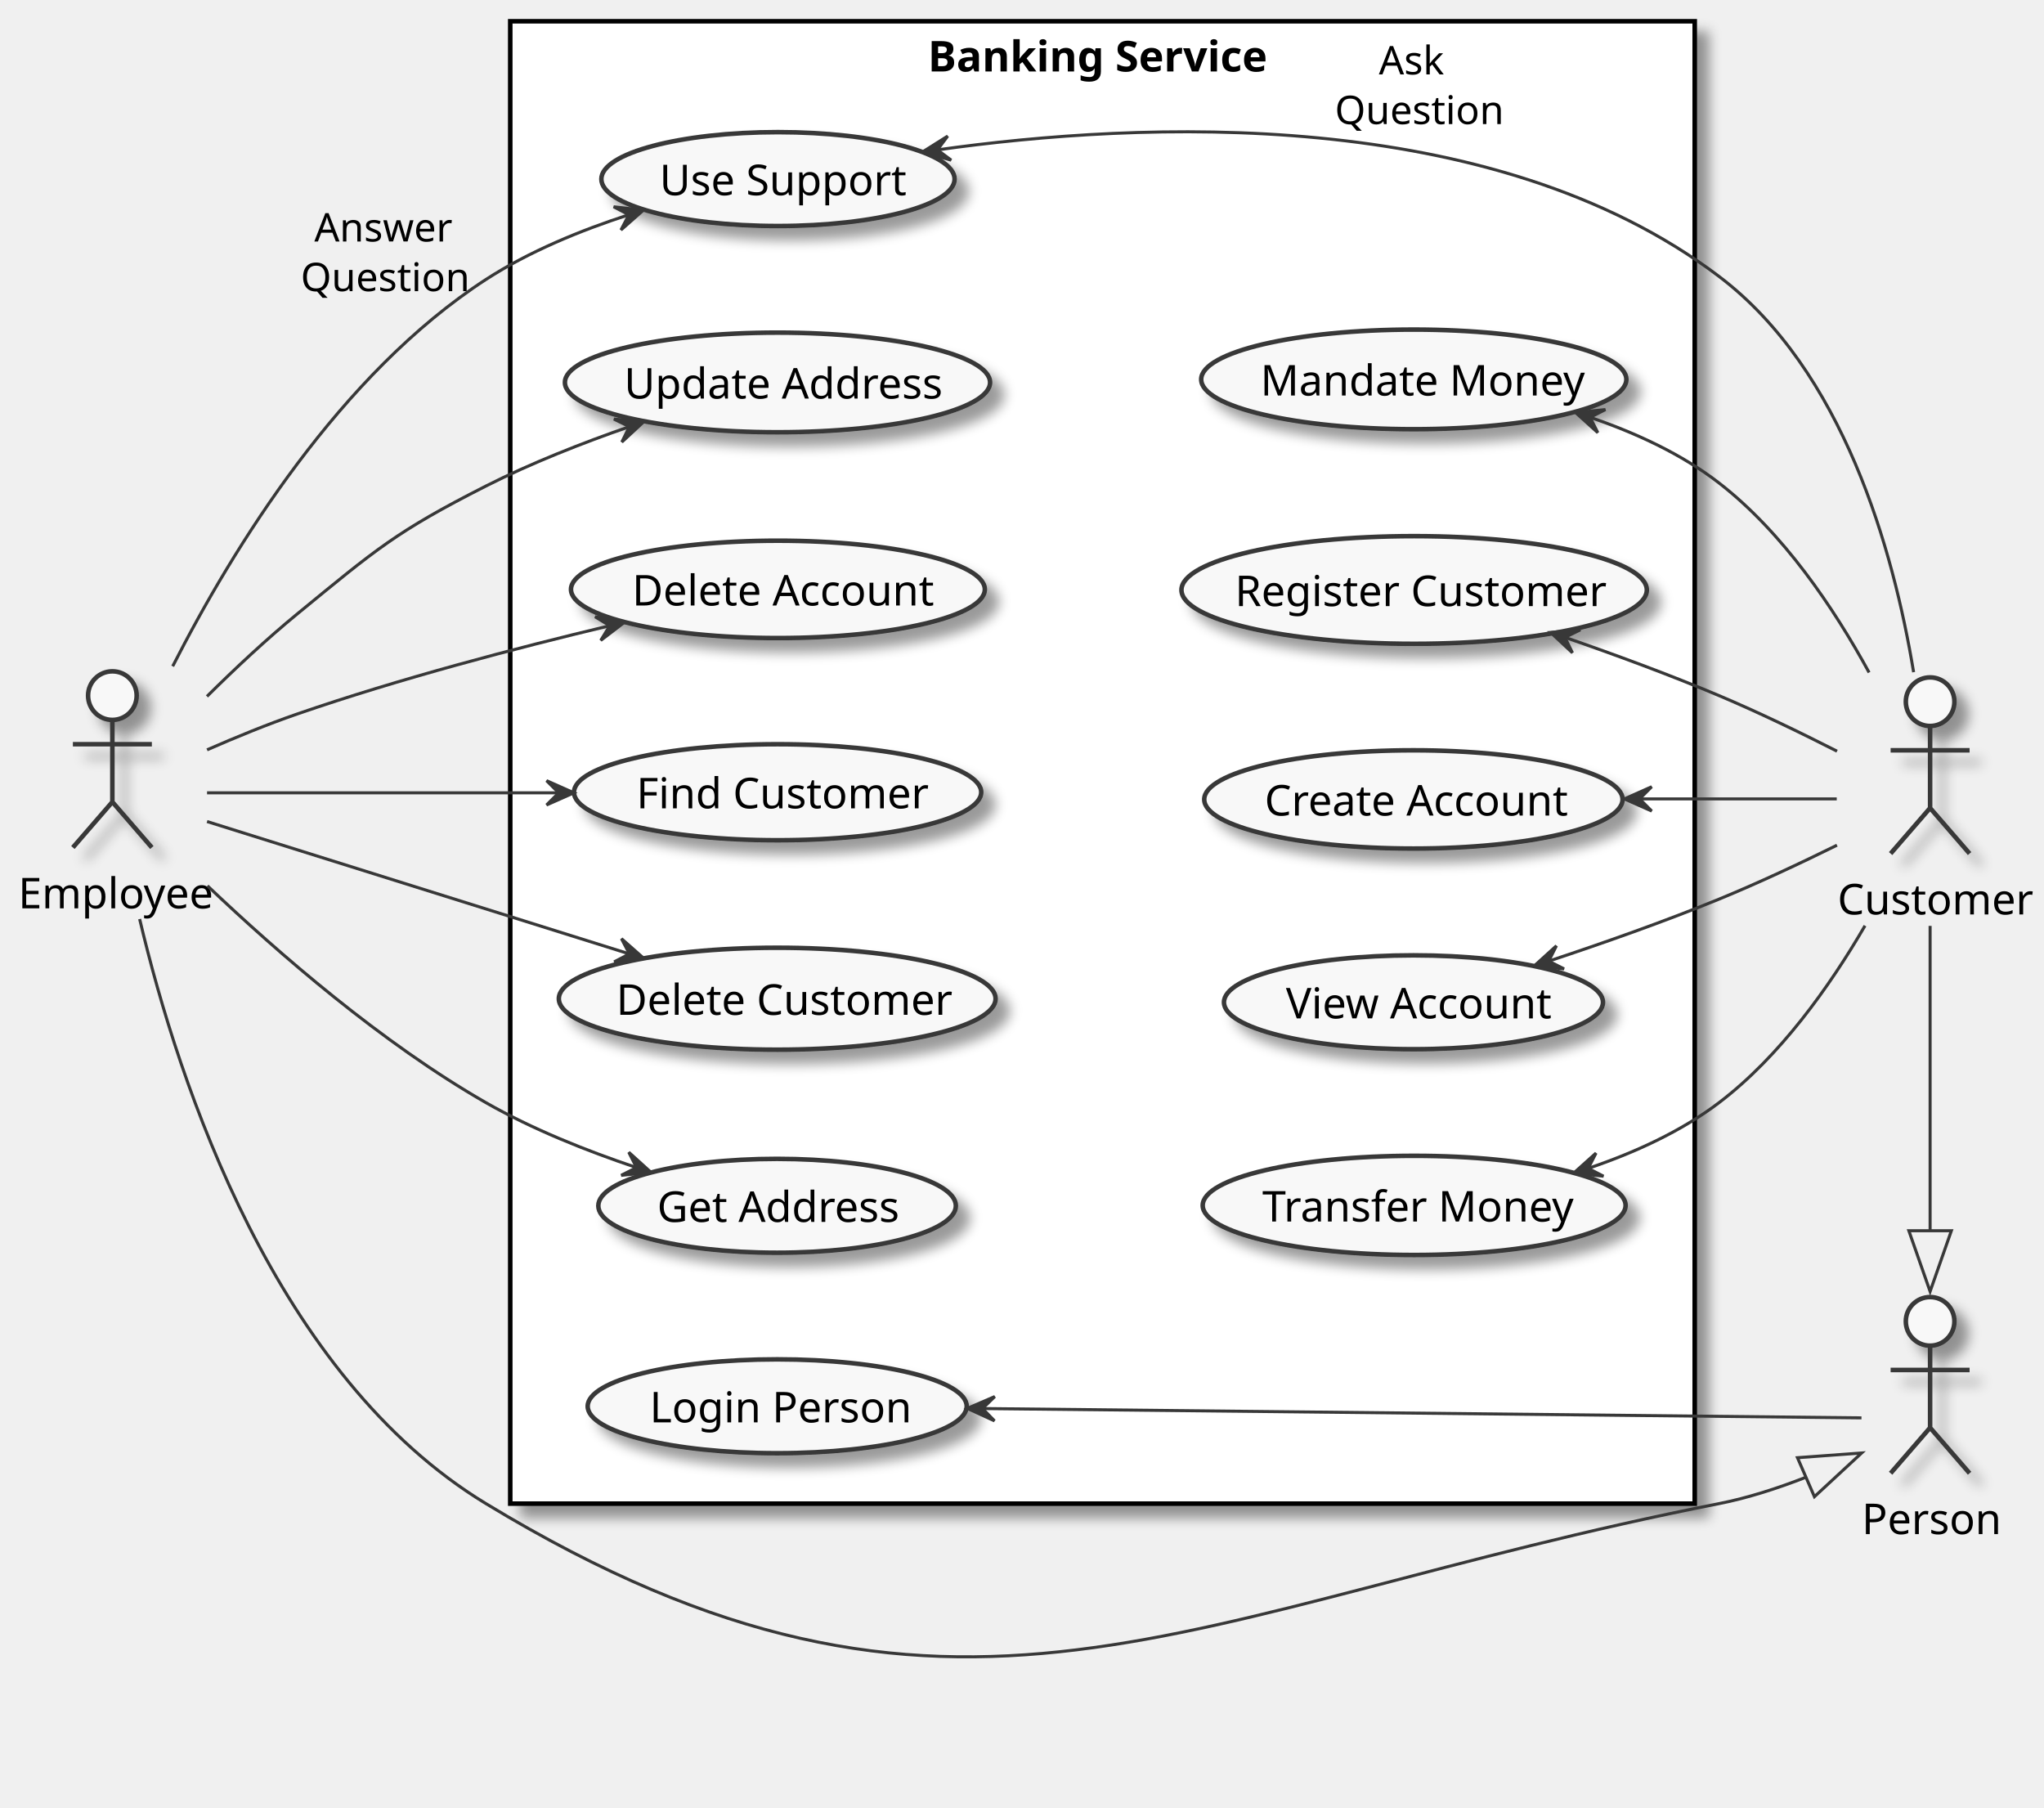
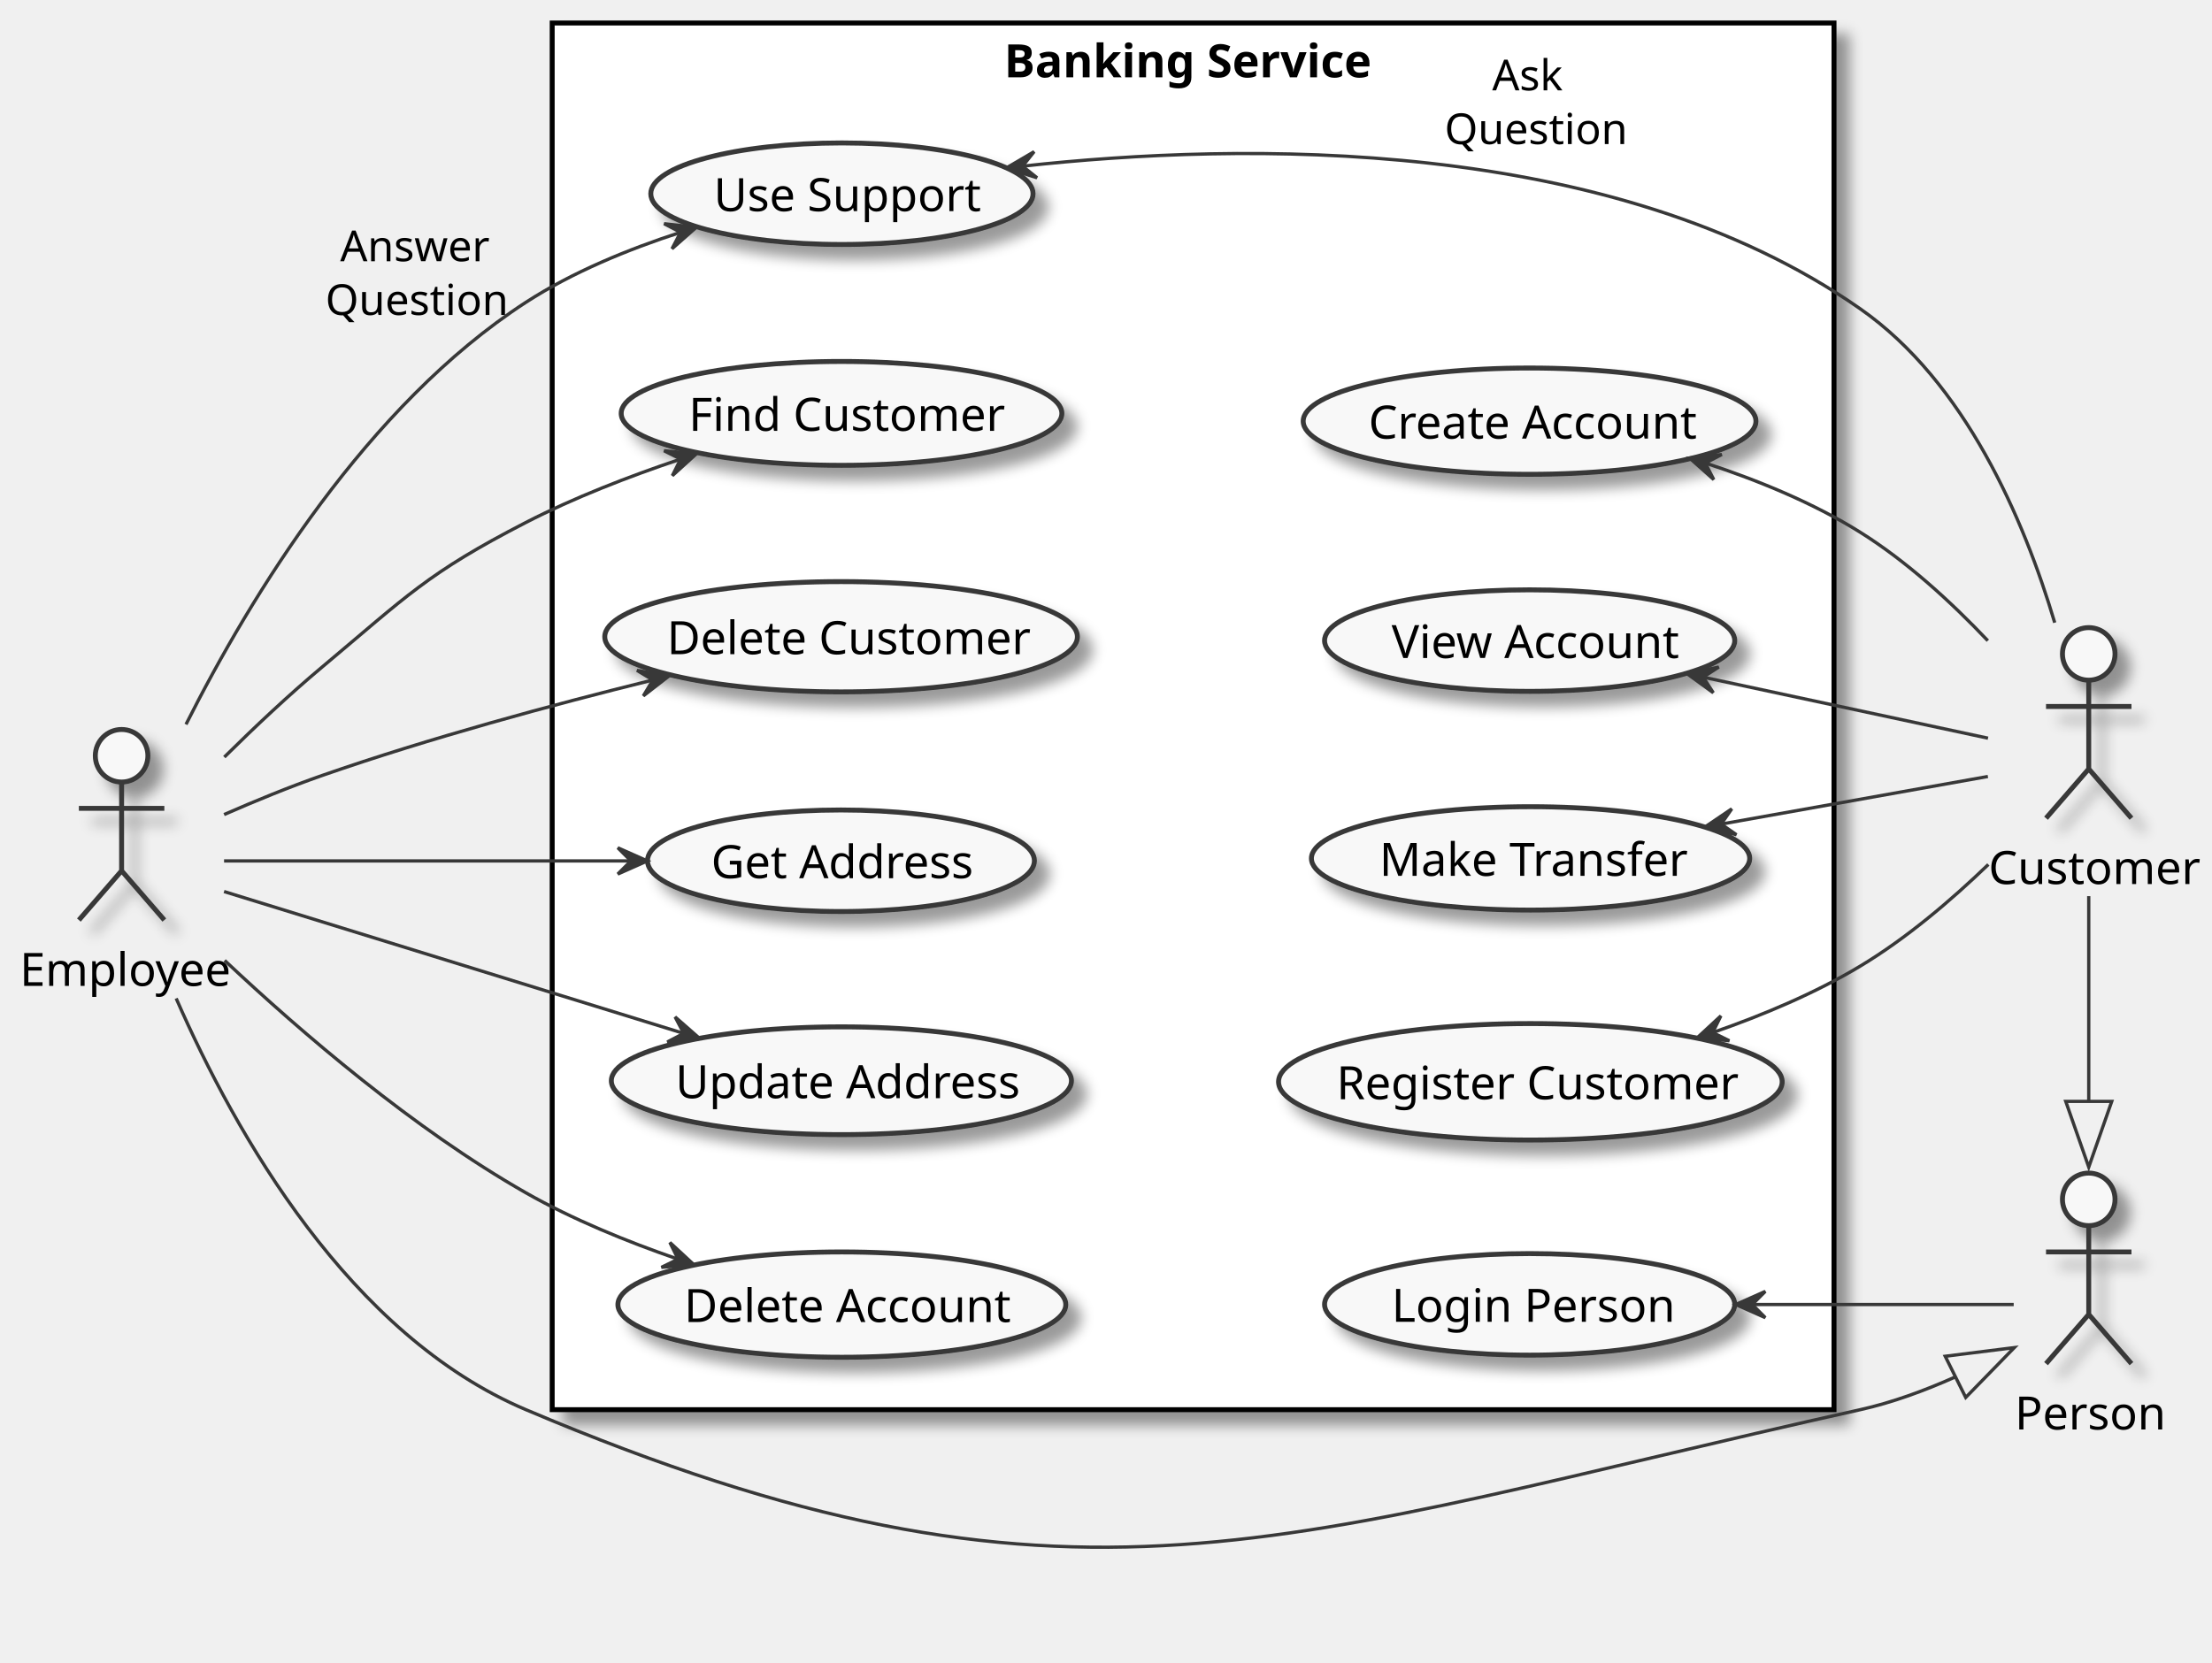
- <svg xmlns="http://www.w3.org/2000/svg" contentScriptType="application/ecmascript" contentStyleType="text/css" height="595px" preserveAspectRatio="none" style="width:673px;height:595px;" version="1.1" viewBox="0 0 673 595" width="673px" zoomAndPan="magnify">
+ <svg xmlns="http://www.w3.org/2000/svg" contentScriptType="application/ecmascript" contentStyleType="text/css" height="506px" preserveAspectRatio="none" style="width:673px;height:506px;" version="1.1" viewBox="0 0 673 506" width="673px" zoomAndPan="magnify">
  <defs>
-     <filter height="300%" id="f842w9m0opkwj" width="300%" x="-1" y="-1">
+     <filter height="300%" id="f1657ezhq4exls" width="300%" x="-1" y="-1">
      <feGaussianBlur result="blurOut" stdDeviation="2.0" />
      <feColorMatrix in="blurOut" result="blurOut2" type="matrix" values="0 0 0 0 0 0 0 0 0 0 0 0 0 0 0 0 0 0 .4 0" />
      <feOffset dx="4.0" dy="4.0" in="blurOut2" result="blurOut3" />
      <feBlend in="SourceGraphic" in2="blurOut3" mode="normal" />
    </filter>
  </defs>
  <g>
-     <rect fill="#FFFFFF" filter="url(#f842w9m0opkwj)" height="488" style="stroke: #000000; stroke-width: 1.5;" width="390" x="168" y="7" />
+     <rect fill="#FFFFFF" filter="url(#f1657ezhq4exls)" height="422" style="stroke: #000000; stroke-width: 1.5;" width="390" x="168" y="7" />
    <text fill="#000000" font-family="sans-serif" font-size="14" font-weight="bold" lengthAdjust="spacingAndGlyphs" textLength="115" x="305.5" y="23.533">Banking Service</text>
-     <ellipse cx="465.372" cy="263.174" fill="#F8F8F8" filter="url(#f842w9m0opkwj)" rx="68.872" ry="16.174" style="stroke: #383838; stroke-width: 1.5;" />
-     <text fill="#000000" font-family="sans-serif" font-size="14" lengthAdjust="spacingAndGlyphs" textLength="98" x="416.372" y="268.479">Create Account</text>
-     <ellipse cx="256.034" cy="260.807" fill="#F8F8F8" filter="url(#f842w9m0opkwj)" rx="67.034" ry="15.807" style="stroke: #383838; stroke-width: 1.5;" />
-     <text fill="#000000" font-family="sans-serif" font-size="14" lengthAdjust="spacingAndGlyphs" textLength="93" x="209.534" y="266.111">Find Customer</text>
-     <ellipse cx="255.899" cy="328.78" fill="#F8F8F8" filter="url(#f842w9m0opkwj)" rx="71.899" ry="16.78" style="stroke: #383838; stroke-width: 1.5;" />
-     <text fill="#000000" font-family="sans-serif" font-size="14" lengthAdjust="spacingAndGlyphs" textLength="106" x="202.899" y="334.084">Delete Customer</text>
-     <ellipse cx="255.861" cy="396.952" fill="#F8F8F8" filter="url(#f842w9m0opkwj)" rx="58.861" ry="15.452" style="stroke: #383838; stroke-width: 1.5;" />
-     <text fill="#000000" font-family="sans-serif" font-size="14" lengthAdjust="spacingAndGlyphs" textLength="79" x="216.361" y="402.256">Get Address</text>
-     <ellipse cx="255.995" cy="125.899" fill="#F8F8F8" filter="url(#f842w9m0opkwj)" rx="69.995" ry="16.399" style="stroke: #383838; stroke-width: 1.5;" />
-     <text fill="#000000" font-family="sans-serif" font-size="14" lengthAdjust="spacingAndGlyphs" textLength="101" x="205.495" y="131.204">Update Address</text>
-     <ellipse cx="465.495" cy="124.899" fill="#F8F8F8" filter="url(#f842w9m0opkwj)" rx="69.995" ry="16.399" style="stroke: #383838; stroke-width: 1.5;" />
-     <text fill="#000000" font-family="sans-serif" font-size="14" lengthAdjust="spacingAndGlyphs" textLength="101" x="414.995" y="130.204">Mandate Money</text>
-     <ellipse cx="256.131" cy="194.026" fill="#F8F8F8" filter="url(#f842w9m0opkwj)" rx="68.131" ry="16.026" style="stroke: #383838; stroke-width: 1.5;" />
-     <text fill="#000000" font-family="sans-serif" font-size="14" lengthAdjust="spacingAndGlyphs" textLength="96" x="208.131" y="199.331">Delete Account</text>
-     <ellipse cx="255.897" cy="462.952" fill="#F8F8F8" filter="url(#f842w9m0opkwj)" rx="62.397" ry="15.452" style="stroke: #383838; stroke-width: 1.5;" />
-     <text fill="#000000" font-family="sans-serif" font-size="14" lengthAdjust="spacingAndGlyphs" textLength="84" x="213.897" y="468.256">Login Person</text>
-     <ellipse cx="256.154" cy="58.952" fill="#F8F8F8" filter="url(#f842w9m0opkwj)" rx="58.154" ry="15.452" style="stroke: #383838; stroke-width: 1.5;" />
+     <ellipse cx="465.372" cy="128.174" fill="#F8F8F8" filter="url(#f1657ezhq4exls)" rx="68.872" ry="16.174" style="stroke: #383838; stroke-width: 1.5;" />
+     <text fill="#000000" font-family="sans-serif" font-size="14" lengthAdjust="spacingAndGlyphs" textLength="98" x="416.372" y="133.479">Create Account</text>
+     <ellipse cx="256.034" cy="125.807" fill="#F8F8F8" filter="url(#f1657ezhq4exls)" rx="67.034" ry="15.807" style="stroke: #383838; stroke-width: 1.5;" />
+     <text fill="#000000" font-family="sans-serif" font-size="14" lengthAdjust="spacingAndGlyphs" textLength="93" x="209.534" y="131.111">Find Customer</text>
+     <ellipse cx="255.899" cy="193.78" fill="#F8F8F8" filter="url(#f1657ezhq4exls)" rx="71.899" ry="16.78" style="stroke: #383838; stroke-width: 1.5;" />
+     <text fill="#000000" font-family="sans-serif" font-size="14" lengthAdjust="spacingAndGlyphs" textLength="106" x="202.899" y="199.084">Delete Customer</text>
+     <ellipse cx="255.861" cy="261.952" fill="#F8F8F8" filter="url(#f1657ezhq4exls)" rx="58.861" ry="15.452" style="stroke: #383838; stroke-width: 1.5;" />
+     <text fill="#000000" font-family="sans-serif" font-size="14" lengthAdjust="spacingAndGlyphs" textLength="79" x="216.361" y="267.256">Get Address</text>
+     <ellipse cx="255.995" cy="328.899" fill="#F8F8F8" filter="url(#f1657ezhq4exls)" rx="69.995" ry="16.399" style="stroke: #383838; stroke-width: 1.5;" />
+     <text fill="#000000" font-family="sans-serif" font-size="14" lengthAdjust="spacingAndGlyphs" textLength="101" x="205.495" y="334.204">Update Address</text>
+     <ellipse cx="256.131" cy="397.026" fill="#F8F8F8" filter="url(#f1657ezhq4exls)" rx="68.131" ry="16.026" style="stroke: #383838; stroke-width: 1.5;" />
+     <text fill="#000000" font-family="sans-serif" font-size="14" lengthAdjust="spacingAndGlyphs" textLength="96" x="208.131" y="402.331">Delete Account</text>
+     <ellipse cx="465.397" cy="396.952" fill="#F8F8F8" filter="url(#f1657ezhq4exls)" rx="62.397" ry="15.452" style="stroke: #383838; stroke-width: 1.5;" />
+     <text fill="#000000" font-family="sans-serif" font-size="14" lengthAdjust="spacingAndGlyphs" textLength="84" x="423.397" y="402.256">Login Person</text>
+     <ellipse cx="256.154" cy="58.952" fill="#F8F8F8" filter="url(#f1657ezhq4exls)" rx="58.154" ry="15.452" style="stroke: #383838; stroke-width: 1.5;" />
    <text fill="#000000" font-family="sans-serif" font-size="14" lengthAdjust="spacingAndGlyphs" textLength="78" x="217.154" y="64.256">Use Support</text>
-     <ellipse cx="465.619" cy="396.824" fill="#F8F8F8" filter="url(#f842w9m0opkwj)" rx="69.619" ry="16.324" style="stroke: #383838; stroke-width: 1.5;" />
-     <text fill="#000000" font-family="sans-serif" font-size="14" lengthAdjust="spacingAndGlyphs" textLength="100" x="415.619" y="402.128">Transfer Money</text>
-     <ellipse cx="465.397" cy="329.952" fill="#F8F8F8" filter="url(#f842w9m0opkwj)" rx="62.397" ry="15.452" style="stroke: #383838; stroke-width: 1.5;" />
-     <text fill="#000000" font-family="sans-serif" font-size="14" lengthAdjust="spacingAndGlyphs" textLength="84" x="423.397" y="335.256">View Account</text>
-     <ellipse cx="465.614" cy="194.223" fill="#F8F8F8" filter="url(#f842w9m0opkwj)" rx="76.614" ry="17.723" style="stroke: #383838; stroke-width: 1.5;" />
-     <text fill="#000000" font-family="sans-serif" font-size="14" lengthAdjust="spacingAndGlyphs" textLength="118" x="406.614" y="199.528">Register Customer</text>
-     <ellipse cx="635.5" cy="435" fill="#F8F8F8" filter="url(#f842w9m0opkwj)" rx="8" ry="8" style="stroke: #383838; stroke-width: 1.5;" />
-     <path d="M635.5,443 L635.5,470 M622.5,451 L648.5,451 M635.5,470 L622.5,485 M635.5,470 L648.5,485 " fill="none" filter="url(#f842w9m0opkwj)" style="stroke: #383838; stroke-width: 1.5;" />
-     <text fill="#000000" font-family="sans-serif" font-size="14" lengthAdjust="spacingAndGlyphs" textLength="45" x="613" y="505.033">Person</text>
-     <ellipse cx="635.5" cy="231" fill="#F8F8F8" filter="url(#f842w9m0opkwj)" rx="8" ry="8" style="stroke: #383838; stroke-width: 1.5;" />
-     <path d="M635.5,239 L635.5,266 M622.5,247 L648.5,247 M635.5,266 L622.5,281 M635.5,266 L648.5,281 " fill="none" filter="url(#f842w9m0opkwj)" style="stroke: #383838; stroke-width: 1.5;" />
-     <text fill="#000000" font-family="sans-serif" font-size="14" lengthAdjust="spacingAndGlyphs" textLength="61" x="605" y="301.033">Customer</text>
-     <ellipse cx="37" cy="229" fill="#F8F8F8" filter="url(#f842w9m0opkwj)" rx="8" ry="8" style="stroke: #383838; stroke-width: 1.5;" />
-     <path d="M37,237 L37,264 M24,245 L50,245 M37,264 L24,279 M37,264 L50,279 " fill="none" filter="url(#f842w9m0opkwj)" style="stroke: #383838; stroke-width: 1.5;" />
-     <text fill="#000000" font-family="sans-serif" font-size="14" lengthAdjust="spacingAndGlyphs" textLength="62" x="6" y="299.033">Employee</text>
-     <path d="M635.5,304.81 C635.5,338.19 635.5,371.57 635.5,404.95 " fill="none" id="c-to-p" style="stroke: #383838; stroke-width: 1.0;" />
-     <polygon fill="none" points="642.5,405.16,635.5,425.16,628.5,405.16,642.5,405.16" style="stroke: #383838; stroke-width: 1.0;" />
-     <path d="M45.98,302.55 C59.06,357.73 90.86,453.07 160,495 C314.29,588.56 388.94,529.79 566,495 C575.47,493.14 585.29,489.95 594.43,486.39 " fill="none" id="e-to-p" style="stroke: #383838; stroke-width: 1.0;" />
-     <polygon fill="none" points="591.83,479.88,612.96,478.33,597.41,492.72,591.83,479.88" style="stroke: #383838; stroke-width: 1.0;" />
-     <path d="M539.99,263 C562.82,263 586.71,263 604.76,263 " fill="none" id="uc11-backto-c" style="stroke: #383838; stroke-width: 1.0;" />
-     <polygon fill="#383838" points="534.83,263,543.83,267,539.83,263,543.83,259,534.83,263" style="stroke: #383838; stroke-width: 1.0;" />
-     <path d="M523.77,137.46 C538.51,142.5 553.68,149.46 566,159 C587.11,175.34 603.8,200.12 615.41,221.39 " fill="none" id="uc16-backto-c" style="stroke: #383838; stroke-width: 1.0;" />
-     <polygon fill="#383838" points="518.79,135.83,526.093,142.438,523.54,137.39,528.589,134.837,518.79,135.83" style="stroke: #383838; stroke-width: 1.0;" />
-     <path d="M68.17,261 C97.93,261 144.52,261 183.73,261 " fill="none" id="e-to-uc12" style="stroke: #383838; stroke-width: 1.0;" />
-     <polygon fill="#383838" points="188.96,261,179.96,257,183.96,261,179.96,265,188.96,261" style="stroke: #383838; stroke-width: 1.0;" />
-     <path d="M68.17,270.45 C104.17,281.73 164.79,300.73 207.19,314.02 " fill="none" id="e-to-uc13" style="stroke: #383838; stroke-width: 1.0;" />
-     <polygon fill="#383838" points="212.01,315.53,204.624,309.015,207.24,314.031,202.225,316.647,212.01,315.53" style="stroke: #383838; stroke-width: 1.0;" />
-     <path d="M68.3,291.61 C91.69,313.85 125.74,343.38 160,363 C175.29,371.75 193.23,378.88 209.38,384.3 " fill="none" id="e-to-uc14" style="stroke: #383838; stroke-width: 1.0;" />
-     <polygon fill="#383838" points="214.33,385.93,207.027,379.322,209.579,384.37,204.531,386.923,214.33,385.93" style="stroke: #383838; stroke-width: 1.0;" />
-     <path d="M68.14,229.26 C77.39,220.09 87.83,210.33 98,202 C123.75,180.91 130.32,175.06 160,160 C174.86,152.46 191.8,145.82 207.22,140.46 " fill="none" id="e-to-uc15" style="stroke: #383838; stroke-width: 1.0;" />
-     <polygon fill="#383838" points="211.96,138.84,202.15,137.962,207.228,140.455,204.735,145.533,211.96,138.84" style="stroke: #383838; stroke-width: 1.0;" />
-     <path d="M68.17,246.85 C77.6,242.72 88.13,238.4 98,235 C131.48,223.45 169.95,213.35 200.42,206.07 " fill="none" id="e-to-uc17" style="stroke: #383838; stroke-width: 1.0;" />
-     <polygon fill="#383838" points="205.63,204.84,195.948,203.035,200.766,205.999,197.802,210.817,205.63,204.84" style="stroke: #383838; stroke-width: 1.0;" />
-     <path d="M323.61,463.7 C410.48,464.62 557.83,466.19 612.9,466.77 " fill="none" id="uc21-backto-p" style="stroke: #383838; stroke-width: 1.0;" />
-     <polygon fill="#383838" points="318.49,463.65,327.444,467.753,323.49,463.707,327.535,459.753,318.49,463.65" style="stroke: #383838; stroke-width: 1.0;" />
-     <path d="M308.8,49.32 C375.34,39.95 491.16,34.4 566,91 C606.89,121.92 623.42,181.08 630.07,221.29 " fill="none" id="uc31-backto-c" style="stroke: #383838; stroke-width: 1.0;" />
-     <polygon fill="#383838" points="303.7,50.05,313.18,52.722,308.649,49.335,312.035,44.804,303.7,50.05" style="stroke: #383838; stroke-width: 1.0;" />
-     <text fill="#000000" font-family="sans-serif" font-size="13" lengthAdjust="spacingAndGlyphs" textLength="23" x="454" y="24.495">Ask</text>
-     <text fill="#000000" font-family="sans-serif" font-size="13" lengthAdjust="spacingAndGlyphs" textLength="52" x="439.5" y="40.847">Question</text>
-     <path d="M56.86,219.34 C76.8,180.2 112.03,123.11 160,92 C174.2,82.78 191.28,75.81 207.01,70.71 " fill="none" id="e-to-uc31" style="stroke: #383838; stroke-width: 1.0;" />
+     <ellipse cx="465.671" cy="261.234" fill="#F8F8F8" filter="url(#f1657ezhq4exls)" rx="66.671" ry="15.734" style="stroke: #383838; stroke-width: 1.5;" />
+     <text fill="#000000" font-family="sans-serif" font-size="14" lengthAdjust="spacingAndGlyphs" textLength="92" x="419.671" y="266.539">Make Transfer</text>
+     <ellipse cx="465.397" cy="194.952" fill="#F8F8F8" filter="url(#f1657ezhq4exls)" rx="62.397" ry="15.452" style="stroke: #383838; stroke-width: 1.5;" />
+     <text fill="#000000" font-family="sans-serif" font-size="14" lengthAdjust="spacingAndGlyphs" textLength="84" x="423.397" y="200.256">View Account</text>
+     <ellipse cx="465.614" cy="329.223" fill="#F8F8F8" filter="url(#f1657ezhq4exls)" rx="76.614" ry="17.723" style="stroke: #383838; stroke-width: 1.5;" />
+     <text fill="#000000" font-family="sans-serif" font-size="14" lengthAdjust="spacingAndGlyphs" textLength="118" x="406.614" y="334.527">Register Customer</text>
+     <ellipse cx="635.5" cy="365" fill="#F8F8F8" filter="url(#f1657ezhq4exls)" rx="8" ry="8" style="stroke: #383838; stroke-width: 1.5;" />
+     <path d="M635.5,373 L635.5,400 M622.5,381 L648.5,381 M635.5,400 L622.5,415 M635.5,400 L648.5,415 " fill="none" filter="url(#f1657ezhq4exls)" style="stroke: #383838; stroke-width: 1.5;" />
+     <text fill="#000000" font-family="sans-serif" font-size="14" lengthAdjust="spacingAndGlyphs" textLength="45" x="613" y="435.033">Person</text>
+     <ellipse cx="635.5" cy="199" fill="#F8F8F8" filter="url(#f1657ezhq4exls)" rx="8" ry="8" style="stroke: #383838; stroke-width: 1.5;" />
+     <path d="M635.5,207 L635.5,234 M622.5,215 L648.5,215 M635.5,234 L622.5,249 M635.5,234 L648.5,249 " fill="none" filter="url(#f1657ezhq4exls)" style="stroke: #383838; stroke-width: 1.5;" />
+     <text fill="#000000" font-family="sans-serif" font-size="14" lengthAdjust="spacingAndGlyphs" textLength="61" x="605" y="269.033">Customer</text>
+     <ellipse cx="37" cy="230" fill="#F8F8F8" filter="url(#f1657ezhq4exls)" rx="8" ry="8" style="stroke: #383838; stroke-width: 1.5;" />
+     <path d="M37,238 L37,265 M24,246 L50,246 M37,265 L24,280 M37,265 L50,280 " fill="none" filter="url(#f1657ezhq4exls)" style="stroke: #383838; stroke-width: 1.5;" />
+     <text fill="#000000" font-family="sans-serif" font-size="14" lengthAdjust="spacingAndGlyphs" textLength="62" x="6" y="300.033">Employee</text>
+     <path d="M635.5,272.72 C635.5,293.44 635.5,314.16 635.5,334.89 " fill="none" id="c-to-p" style="stroke: #383838; stroke-width: 1.0;" />
+     <polygon fill="none" points="642.5,335.18,635.5,355.18,628.5,335.18,642.5,335.18" style="stroke: #383838; stroke-width: 1.0;" />
+     <path d="M53.6,303.84 C71.81,345.47 106.44,406.32 160,429 C326.16,499.38 389.85,468.12 566,429 C575.69,426.85 585.62,423.18 594.82,419.08 " fill="none" id="e-to-p" style="stroke: #383838; stroke-width: 1.0;" />
+     <polygon fill="none" points="591.83,412.75,612.86,410.11,598.07,425.28,591.83,412.75" style="stroke: #383838; stroke-width: 1.0;" />
+     <path d="M518.93,140.94 C534.75,146.13 551.7,153.05 566,162 C580.17,170.87 593.62,183.2 604.79,194.98 " fill="none" id="uc11-backto-c" style="stroke: #383838; stroke-width: 1.0;" />
+     <polygon fill="#383838" points="514.06,139.39,521.411,145.945,518.822,140.915,523.851,138.327,514.06,139.39" style="stroke: #383838; stroke-width: 1.0;" />
+     <path d="M68.25,230.4 C77.51,221.24 87.92,211.44 98,203 C123.91,181.31 129.96,174.48 160,159 C174.64,151.46 191.39,144.99 206.71,139.84 " fill="none" id="e-to-uc12" style="stroke: #383838; stroke-width: 1.0;" />
+     <polygon fill="#383838" points="211.84,138.14,202.039,137.174,207.094,139.713,204.555,144.768,211.84,138.14" style="stroke: #383838; stroke-width: 1.0;" />
+     <path d="M68.18,247.89 C77.61,243.76 88.14,239.44 98,236 C130.74,224.6 168.23,214.46 198.36,207.01 " fill="none" id="e-to-uc13" style="stroke: #383838; stroke-width: 1.0;" />
+     <polygon fill="#383838" points="203.51,205.74,193.813,204.015,198.656,206.939,195.732,211.782,203.51,205.74" style="stroke: #383838; stroke-width: 1.0;" />
+     <path d="M68.17,262 C99.94,262 150.88,262 191.55,262 " fill="none" id="e-to-uc14" style="stroke: #383838; stroke-width: 1.0;" />
+     <polygon fill="#383838" points="196.96,262,187.96,258,191.96,262,187.96,266,196.96,262" style="stroke: #383838; stroke-width: 1.0;" />
+     <path d="M68.17,271.32 C104.39,282.5 165.55,301.38 207.98,314.48 " fill="none" id="e-to-uc15" style="stroke: #383838; stroke-width: 1.0;" />
+     <polygon fill="#383838" points="212.8,315.97,205.396,309.475,208.026,314.483,203.018,317.113,212.8,315.97" style="stroke: #383838; stroke-width: 1.0;" />
+     <path d="M68.35,292.29 C91.77,314.31 125.83,343.55 160,363 C174.22,371.1 190.72,377.82 205.94,383.08 " fill="none" id="e-to-uc17" style="stroke: #383838; stroke-width: 1.0;" />
+     <polygon fill="#383838" points="211.04,384.81,203.815,378.117,206.308,383.195,201.23,385.688,211.04,384.81" style="stroke: #383838; stroke-width: 1.0;" />
+     <path d="M533.34,397 C561.59,397 592.54,397 612.67,397 " fill="none" id="uc21-backto-p" style="stroke: #383838; stroke-width: 1.0;" />
+     <polygon fill="#383838" points="528.1,397,537.1,401,533.1,397,537.1,393,528.1,397" style="stroke: #383838; stroke-width: 1.0;" />
+     <path d="M311.21,50.56 C377.5,43.27 490.2,41.03 566,94 C597.93,116.32 615.75,157.96 625.15,189.5 " fill="none" id="uc31-backto-c" style="stroke: #383838; stroke-width: 1.0;" />
+     <polygon fill="#383838" points="306.13,51.14,315.52,54.11,311.099,50.582,314.627,46.16,306.13,51.14" style="stroke: #383838; stroke-width: 1.0;" />
+     <text fill="#000000" font-family="sans-serif" font-size="13" lengthAdjust="spacingAndGlyphs" textLength="23" x="454" y="27.495">Ask</text>
+     <text fill="#000000" font-family="sans-serif" font-size="13" lengthAdjust="spacingAndGlyphs" textLength="52" x="439.5" y="43.847">Question</text>
+     <path d="M56.59,220.45 C76.44,181.04 111.7,123.34 160,92 C174.2,82.79 191.28,75.82 207.01,70.72 " fill="none" id="e-to-uc31" style="stroke: #383838; stroke-width: 1.0;" />
    <polygon fill="#383838" points="211.84,69.19,202.055,68.073,207.07,70.689,204.454,75.705,211.84,69.19" style="stroke: #383838; stroke-width: 1.0;" />
    <text fill="#000000" font-family="sans-serif" font-size="13" lengthAdjust="spacingAndGlyphs" textLength="43" x="103.5" y="79.495">Answer</text>
    <text fill="#000000" font-family="sans-serif" font-size="13" lengthAdjust="spacingAndGlyphs" textLength="52" x="99" y="95.847">Question</text>
-     <path d="M523.19,384.54 C538.08,379.49 553.46,372.52 566,363 C586.11,347.72 602.41,324.79 614.07,304.74 " fill="none" id="uc41-backto-c" style="stroke: #383838; stroke-width: 1.0;" />
-     <polygon fill="#383838" points="518.17,386.18,527.965,387.208,522.926,384.637,525.497,379.599,518.17,386.18" style="stroke: #383838; stroke-width: 1.0;" />
-     <path d="M510.04,316.37 C527.6,310.56 547.94,303.4 566,296 C578.95,290.69 592.92,284.12 604.84,278.24 " fill="none" id="uc42-backto-c" style="stroke: #383838; stroke-width: 1.0;" />
-     <polygon fill="#383838" points="505.17,317.98,514.971,318.955,509.918,316.412,512.461,311.359,505.17,317.98" style="stroke: #383838; stroke-width: 1.0;" />
-     <path d="M515.51,209.9 C531.74,215.52 549.79,222.16 566,229 C578.97,234.47 592.94,241.24 604.86,247.3 " fill="none" id="uc44-backto-c" style="stroke: #383838; stroke-width: 1.0;" />
-     <polygon fill="#383838" points="510.53,208.19,517.737,214.903,515.258,209.818,520.342,207.339,510.53,208.19" style="stroke: #383838; stroke-width: 1.0;" />
+     <path d="M523.77,250.78 C551,245.91 582.42,240.3 604.81,236.3 " fill="none" id="uc41-backto-c" style="stroke: #383838; stroke-width: 1.0;" />
+     <polygon fill="#383838" points="518.74,251.68,528.306,254.025,523.661,250.796,526.891,246.151,518.74,251.68" style="stroke: #383838; stroke-width: 1.0;" />
+     <path d="M518.53,206.15 C546.9,212.23 581,219.54 604.85,224.65 " fill="none" id="uc42-backto-c" style="stroke: #383838; stroke-width: 1.0;" />
+     <polygon fill="#383838" points="513.3,205.03,521.267,210.821,518.19,206.074,522.937,202.997,513.3,205.03" style="stroke: #383838; stroke-width: 1.0;" />
+     <path d="M521.4,314.13 C536.42,308.9 552.32,302.22 566,294 C579.99,285.6 593.6,274.02 604.96,263.08 " fill="none" id="uc44-backto-c" style="stroke: #383838; stroke-width: 1.0;" />
+     <polygon fill="#383838" points="516.35,315.85,526.16,316.728,521.082,314.235,523.575,309.157,516.35,315.85" style="stroke: #383838; stroke-width: 1.0;" />
  </g>
</svg>
